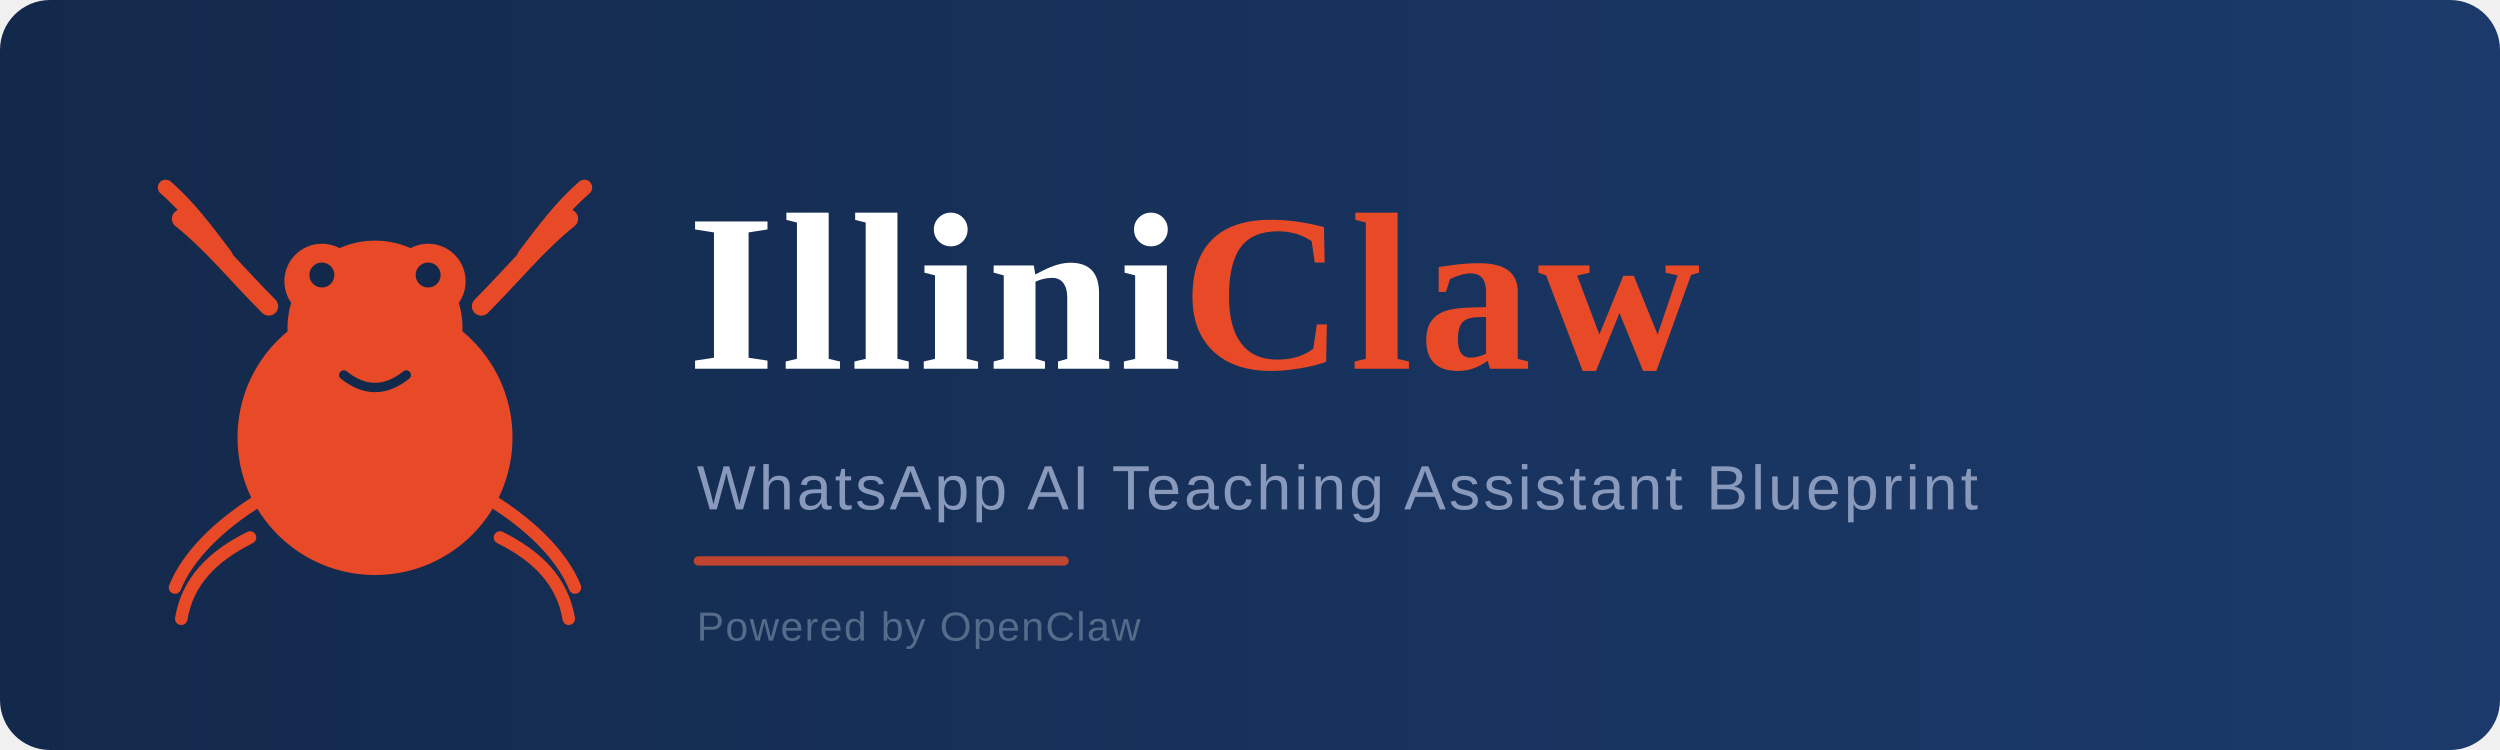
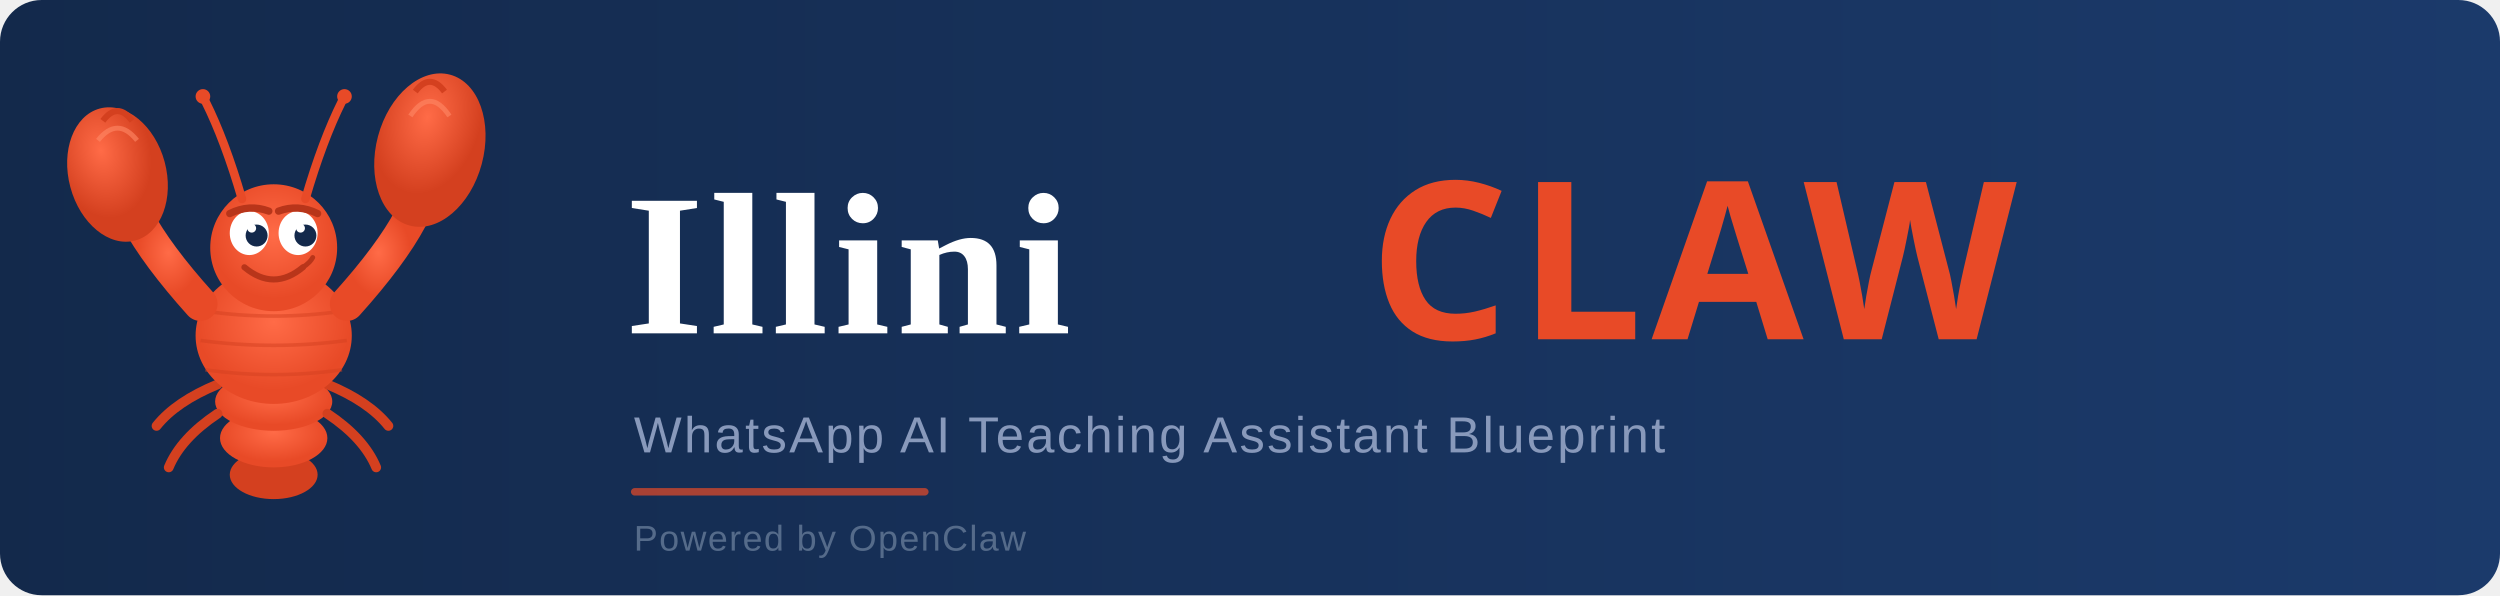
- <svg xmlns="http://www.w3.org/2000/svg" viewBox="0 0 800 240" fill="none">
+ <svg xmlns="http://www.w3.org/2000/svg" viewBox="0 0 840 200" fill="none">
  <defs>
    <linearGradient id="bgGrad" x1="0%" y1="0%" x2="100%" y2="0%">
      <stop offset="0%" style="stop-color:#13294B" />
      <stop offset="100%" style="stop-color:#1B3A6B" />
    </linearGradient>
+     <radialGradient id="bodyGrad" cx="50%" cy="40%">
+       <stop offset="0%" style="stop-color:#FF6B47" />
+       <stop offset="100%" style="stop-color:#E84A27" />
+     </radialGradient>
+     <radialGradient id="clawGrad" cx="40%" cy="30%">
+       <stop offset="0%" style="stop-color:#FF6B47" />
+       <stop offset="100%" style="stop-color:#D4401F" />
+     </radialGradient>
  </defs>
-   <rect width="800" height="240" rx="16" fill="url(#bgGrad)" />
-   <g transform="translate(48, 40)">
-     <circle cx="72" cy="100" r="44" fill="#E84A27" />
-     <circle cx="72" cy="65" r="28" fill="#E84A27" />
-     <circle cx="55" cy="50" r="12" fill="#E84A27" />
-     <circle cx="89" cy="50" r="12" fill="#E84A27" />
-     <circle cx="55" cy="48" r="4" fill="#13294B" />
-     <circle cx="89" cy="48" r="4" fill="#13294B" />
-     <path d="M10 30 C20 38 28 48 38 58" stroke="#E84A27" stroke-width="6" stroke-linecap="round" fill="none" />
-     <path d="M5 20 C12 26 18 34 24 42" stroke="#E84A27" stroke-width="5" stroke-linecap="round" fill="none" />
-     <path d="M134 30 C124 38 116 48 106 58" stroke="#E84A27" stroke-width="6" stroke-linecap="round" fill="none" />
-     <path d="M139 20 C132 26 126 34 120 42" stroke="#E84A27" stroke-width="5" stroke-linecap="round" fill="none" />
-     <path d="M35 120 C22 128 12 138 8 148" stroke="#E84A27" stroke-width="4" stroke-linecap="round" fill="none" />
-     <path d="M32 132 C20 138 12 146 10 158" stroke="#E84A27" stroke-width="4" stroke-linecap="round" fill="none" />
-     <path d="M109 120 C122 128 132 138 136 148" stroke="#E84A27" stroke-width="4" stroke-linecap="round" fill="none" />
-     <path d="M112 132 C124 138 132 146 134 158" stroke="#E84A27" stroke-width="4" stroke-linecap="round" fill="none" />
-     <path d="M62 80 Q72 88 82 80" stroke="#13294B" stroke-width="3" stroke-linecap="round" fill="none" />
+   <rect width="840" height="200" rx="14" fill="url(#bgGrad)" />
+   <g transform="translate(28, 16) scale(0.82)">
+     <ellipse cx="78" cy="175" rx="18" ry="10" fill="#D4401F" />
+     <ellipse cx="78" cy="160" rx="22" ry="12" fill="url(#bodyGrad)" />
+     <ellipse cx="78" cy="145" rx="24" ry="12" fill="url(#bodyGrad)" />
+     <g stroke="#D4401F" stroke-width="4" stroke-linecap="round" fill="none">
+       <path d="M55 150 Q40 160 35 172" />
+       <path d="M55 138 Q38 145 30 155" />
+       <path d="M100 150 Q115 160 120 172" />
+       <path d="M100 138 Q117 145 125 155" />
+     </g>
+     <ellipse cx="78" cy="118" rx="32" ry="28" fill="url(#bodyGrad)" />
+     <path d="M50 108 Q78 112 106 108" stroke="#D4401F" stroke-width="1.5" fill="none" opacity="0.5" />
+     <path d="M48 120 Q78 124 108 120" stroke="#D4401F" stroke-width="1.5" fill="none" opacity="0.5" />
+     <path d="M50 132 Q78 136 106 132" stroke="#D4401F" stroke-width="1.5" fill="none" opacity="0.5" />
+     <path d="M48 105 Q30 85 22 70" stroke="url(#bodyGrad)" stroke-width="14" stroke-linecap="round" fill="none" />
+     <ellipse cx="14" cy="52" rx="20" ry="28" fill="url(#clawGrad)" transform="rotate(-15, 14, 52)" />
+     <path d="M6 38 Q14 28 22 38" stroke="#FF8866" stroke-width="2" fill="none" opacity="0.6" />
+     <path d="M8 30 Q14 22 20 30" stroke="#D4401F" stroke-width="2.5" fill="none" />
+     <path d="M108 105 Q126 85 134 70" stroke="url(#bodyGrad)" stroke-width="14" stroke-linecap="round" fill="none" />
+     <ellipse cx="142" cy="42" rx="22" ry="32" fill="url(#clawGrad)" transform="rotate(15, 142, 42)" />
+     <path d="M134 28 Q142 16 150 28" stroke="#FF8866" stroke-width="2" fill="none" opacity="0.6" />
+     <path d="M136 18 Q142 10 148 18" stroke="#D4401F" stroke-width="2.5" fill="none" />
+     <circle cx="78" cy="82" r="26" fill="url(#bodyGrad)" />
+     <path d="M65 62 Q58 38 50 22" stroke="#E84A27" stroke-width="3.5" stroke-linecap="round" fill="none" />
+     <path d="M91 62 Q98 38 106 22" stroke="#E84A27" stroke-width="3.5" stroke-linecap="round" fill="none" />
+     <circle cx="49" cy="20" r="3" fill="#E84A27" />
+     <circle cx="107" cy="20" r="3" fill="#E84A27" />
+     <ellipse cx="68" cy="76" rx="8" ry="9" fill="white" />
+     <ellipse cx="88" cy="76" rx="8" ry="9" fill="white" />
+     <circle cx="71" cy="77" r="4.5" fill="#13294B" />
+     <circle cx="91" cy="77" r="4.5" fill="#13294B" />
+     <circle cx="69" cy="74" r="1.8" fill="white" />
+     <circle cx="89" cy="74" r="1.8" fill="white" />
+     <path d="M60 68 Q68 64 76 67" stroke="#B8351A" stroke-width="3" stroke-linecap="round" fill="none" />
+     <path d="M80 67 Q88 64 96 68" stroke="#B8351A" stroke-width="3" stroke-linecap="round" fill="none" />
+     <path d="M66 90 Q78 100 90 90" stroke="#B8351A" stroke-width="2.5" stroke-linecap="round" fill="none" />
+     <path d="M90 90 Q93 88 94 86" stroke="#B8351A" stroke-width="2" stroke-linecap="round" fill="none" />
  </g>
-   <text x="220" y="118" font-family="Georgia, 'Times New Roman', serif" font-size="72" font-weight="bold" fill="#FFFFFF" letter-spacing="2">
-     Illini<tspan fill="#E84A27">Claw</tspan>
-   </text>
-   <text x="223" y="163" font-family="'Helvetica Neue', Arial, sans-serif" font-size="20" fill="#8899BB" letter-spacing="1">
+   <text x="210" y="112" font-family="Georgia, 'Times New Roman', serif" font-size="68" font-weight="bold" fill="#FFFFFF" letter-spacing="2">Illini</text>
+   <text x="460" y="114" font-family="'Impact', 'Arial Black', sans-serif" font-size="74" font-weight="900" fill="#E84A27" letter-spacing="3">CLAW</text>
+   <text x="213" y="152" font-family="'Helvetica Neue', Arial, sans-serif" font-size="17" fill="#8899BB" letter-spacing="0.8">
    WhatsApp AI Teaching Assistant Blueprint
  </text>
-   <rect x="222" y="178" width="120" height="3" rx="1.5" fill="#E84A27" opacity="0.8" />
-   <text x="223" y="205" font-family="'Helvetica Neue', Arial, sans-serif" font-size="13" fill="#556B8A" letter-spacing="0.5">
+   <rect x="212" y="164" width="100" height="2.5" rx="1.25" fill="#E84A27" opacity="0.7" />
+   <text x="213" y="185" font-family="'Helvetica Neue', Arial, sans-serif" font-size="12" fill="#556B8A" letter-spacing="0.5">
    Powered by OpenClaw
  </text>
</svg>
